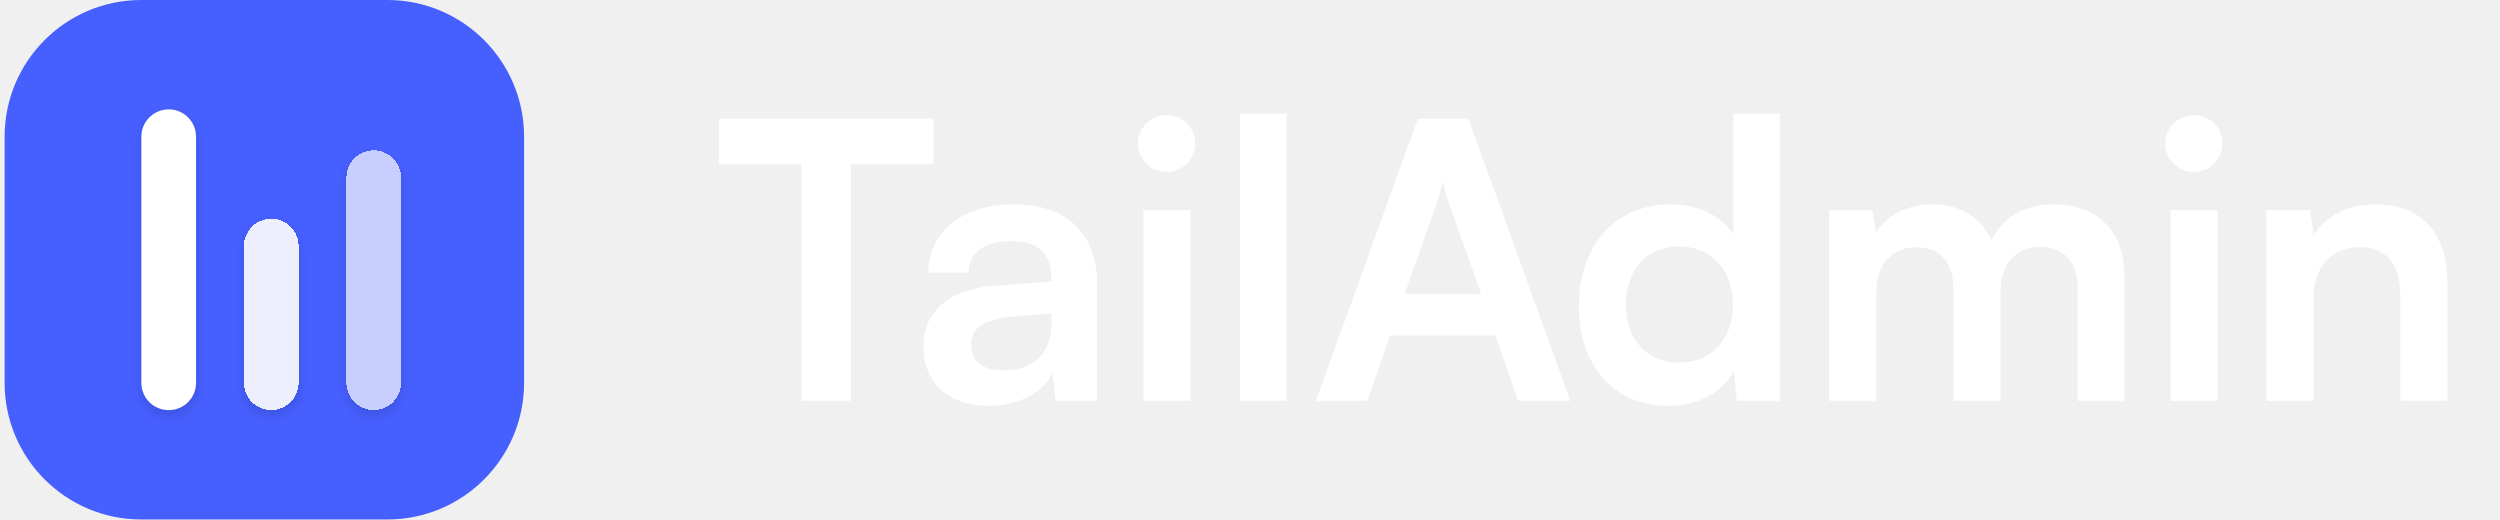
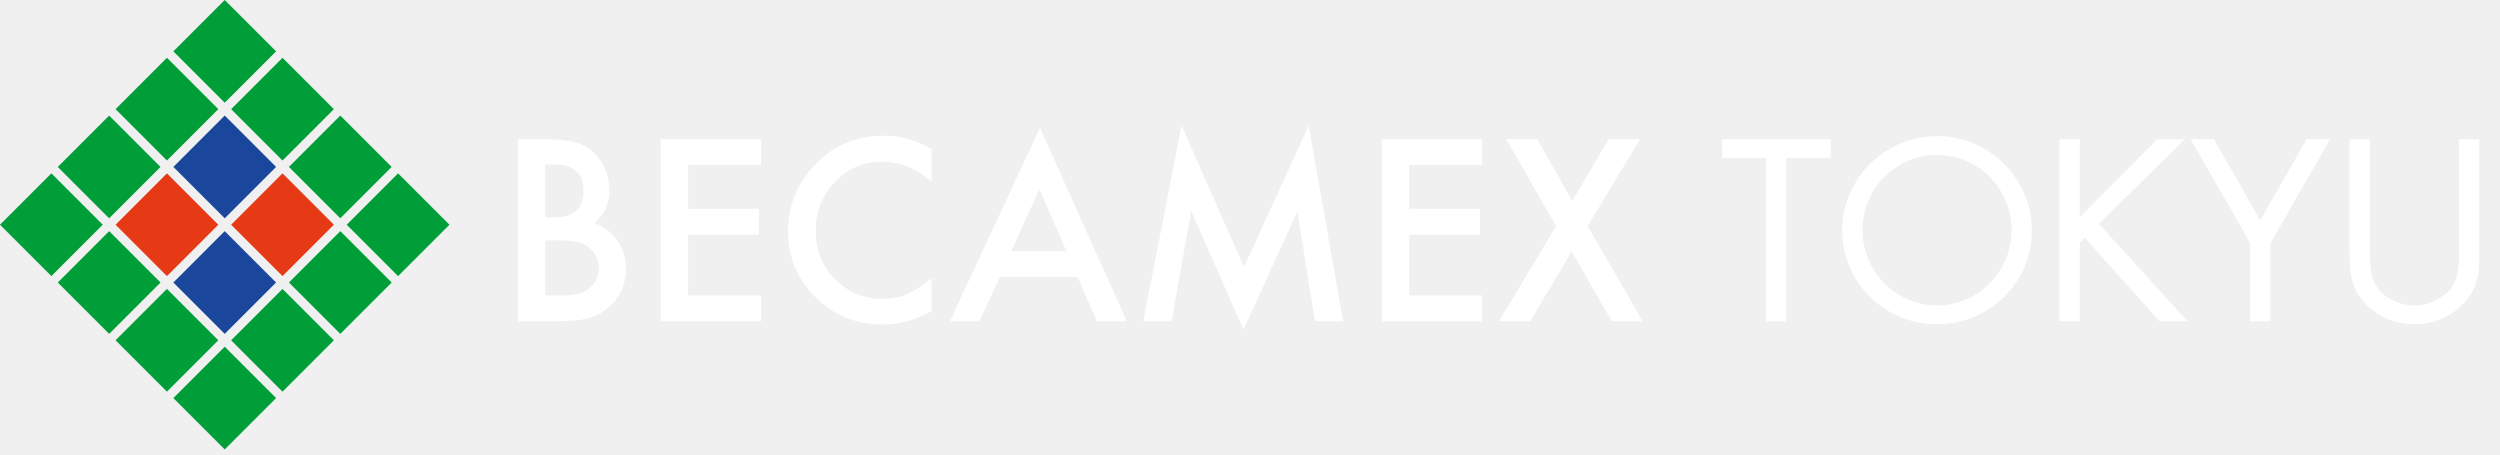
- <svg xmlns="http://www.w3.org/2000/svg" width="231" height="48" viewBox="0 0 231 48" fill="none">
-   <path d="M0.426 12.632C0.426 5.655 6.081 0 13.057 0H35.794C42.77 0 48.426 5.655 48.426 12.632V35.368C48.426 42.345 42.77 48 35.794 48H13.057C6.081 48 0.426 42.345 0.426 35.368V12.632Z" fill="#465FFF" />
-   <g filter="url(#filter0_d_3903_56743)">
-     <path d="M13.062 12.632C13.062 11.237 14.193 10.106 15.588 10.106C16.983 10.106 18.114 11.237 18.114 12.632V35.369C18.114 36.764 16.983 37.895 15.588 37.895C14.193 37.895 13.062 36.764 13.062 35.369V12.632Z" fill="white" />
+ <svg xmlns="http://www.w3.org/2000/svg" width="231" height="42" viewBox="0 0 231 42" fill="none">
+   <g clip-path="url(#clip0_14_921)">
+     <rect x="32.036" y="20.764" width="6.712" height="6.712" transform="rotate(-45 32.0361 20.7644)" fill="#009E38" />
+     <rect y="20.763" width="6.712" height="6.712" transform="rotate(-45 0 20.7634)" fill="#009E38" />
+     <rect x="5.339" y="26.103" width="6.712" height="6.712" transform="rotate(-45 5.33948 26.103)" fill="#009E38" />
+     <rect x="10.679" y="31.442" width="6.712" height="6.712" transform="rotate(-45 10.679 31.4424)" fill="#009E38" />
+     <rect x="16.018" y="36.782" width="6.712" height="6.712" transform="rotate(-45 16.0185 36.782)" fill="#009E38" />
+     <rect x="5.339" y="15.424" width="6.712" height="6.712" transform="rotate(-45 5.33923 15.4243)" fill="#009E38" />
+     <rect x="10.679" y="20.764" width="6.712" height="6.712" transform="rotate(-45 10.6786 20.7639)" fill="#E63916" />
+     <rect x="16.018" y="26.104" width="6.712" height="6.712" transform="rotate(-45 16.0182 26.1035)" fill="#1A479C" />
+     <rect x="21.358" y="31.443" width="6.712" height="6.712" transform="rotate(-45 21.3577 31.4426)" fill="#009E38" />
+     <rect x="10.678" y="10.085" width="6.712" height="6.712" transform="rotate(-45 10.6785 10.085)" fill="#009E38" />
+     <rect x="16.018" y="15.425" width="6.712" height="6.712" transform="rotate(-45 16.0179 15.4246)" fill="#1A479C" />
+     <rect x="21.357" y="20.764" width="6.712" height="6.712" transform="rotate(-45 21.3574 20.7642)" fill="#E63916" />
+     <rect x="26.697" y="26.104" width="6.712" height="6.712" transform="rotate(-45 26.6969 26.1035)" fill="#009E38" />
+     <rect x="16.018" y="4.746" width="6.712" height="6.712" transform="rotate(-45 16.0179 4.74561)" fill="#009E38" />
+     <rect x="21.357" y="10.085" width="6.712" height="6.712" transform="rotate(-45 21.3572 10.0852)" fill="#009E38" />
+     <rect x="26.697" y="15.425" width="6.712" height="6.712" transform="rotate(-45 26.6966 15.4248)" fill="#009E38" />
+     <path d="M47.853 29.678V12.869H50.379C51.504 12.869 52.4 12.956 53.068 13.13C53.743 13.305 54.312 13.599 54.777 14.012C55.249 14.441 55.622 14.974 55.898 15.613C56.181 16.259 56.323 16.912 56.323 17.572C56.323 18.777 55.862 19.797 54.94 20.631C55.833 20.936 56.537 21.469 57.052 22.232C57.575 22.986 57.836 23.864 57.836 24.866C57.836 26.18 57.371 27.29 56.443 28.197C55.884 28.756 55.256 29.144 54.559 29.362C53.797 29.573 52.843 29.678 51.696 29.678H47.853ZM50.39 20.087H51.184C52.128 20.087 52.817 19.88 53.253 19.466C53.696 19.045 53.917 18.428 53.917 17.616C53.917 16.825 53.692 16.226 53.242 15.819C52.792 15.406 52.139 15.199 51.282 15.199H50.39V20.087ZM50.39 27.294H51.957C53.104 27.294 53.946 27.069 54.483 26.619C55.049 26.132 55.332 25.515 55.332 24.768C55.332 24.042 55.06 23.433 54.516 22.939C53.986 22.453 53.039 22.21 51.674 22.21H50.39V27.294ZM70.323 15.253H63.584V19.292H70.127V21.676H63.584V27.294H70.323V29.678H61.047V12.869H70.323V15.253ZM86.075 13.773V16.777C84.609 15.551 83.092 14.938 81.525 14.938C79.797 14.938 78.342 15.558 77.159 16.799C75.969 18.033 75.374 19.543 75.374 21.328C75.374 23.091 75.969 24.579 77.159 25.791C78.349 27.003 79.808 27.609 81.535 27.609C82.428 27.609 83.186 27.464 83.811 27.174C84.159 27.029 84.518 26.833 84.888 26.586C85.266 26.339 85.661 26.042 86.075 25.693V28.752C84.624 29.573 83.099 29.983 81.503 29.983C79.1 29.983 77.05 29.144 75.352 27.468C73.661 25.777 72.816 23.737 72.816 21.35C72.816 19.209 73.523 17.3 74.938 15.623C76.68 13.57 78.934 12.543 81.699 12.543C83.208 12.543 84.667 12.953 86.075 13.773ZM99.574 25.595H92.378L90.506 29.678H87.773L96.091 11.813L104.114 29.678H101.338L99.574 25.595ZM98.54 23.211L96.047 17.496L93.434 23.211H98.54ZM105.638 29.678L109.176 11.606L114.946 24.67L120.922 11.606L124.101 29.678H121.499L119.877 19.532L114.902 30.451L110.068 19.521L108.261 29.678H105.638ZM136.947 15.253H130.208V19.292H136.751V21.676H130.208V27.294H136.947V29.678H127.672V12.869H136.947V15.253ZM143.794 20.892L139.168 12.869H142.053L145.264 18.563L148.639 12.869H151.545L146.701 20.892L151.785 29.678H148.944L145.22 23.244L141.388 29.678H138.514L143.794 20.892ZM165.058 14.606V29.678H163.185V14.606H159.127V12.867H169.16V14.606H165.058ZM178.986 12.577C183.78 12.577 187.748 16.479 187.748 21.295C187.748 26.133 183.78 29.968 178.986 29.968C174.193 29.968 170.224 26.133 170.224 21.295C170.224 16.479 174.193 12.577 178.986 12.577ZM178.986 14.316C175.129 14.316 172.097 17.46 172.097 21.272C172.097 25.063 175.174 28.229 178.986 28.229C182.799 28.229 185.876 25.063 185.876 21.272C185.876 17.46 182.843 14.316 178.986 14.316ZM192.17 20.069L199.326 12.867H201.846L193.953 20.693L202.113 29.678H199.527L192.638 21.964L192.17 22.432V29.678H190.297V12.867H192.17V20.069ZM207.917 22.454L202.41 12.867H204.573L208.854 20.358L213.134 12.867H215.297L209.79 22.454V29.678H207.917V22.454ZM218.971 12.867V22.878C218.971 24.126 218.926 25.553 219.706 26.623C220.442 27.649 221.869 28.229 223.095 28.229C224.299 28.229 225.615 27.671 226.395 26.735C227.287 25.665 227.22 24.193 227.22 22.878V12.867H229.093V23.39C229.093 25.219 228.959 26.668 227.621 28.05C226.462 29.299 224.79 29.968 223.095 29.968C221.512 29.968 219.885 29.366 218.748 28.251C217.276 26.846 217.098 25.308 217.098 23.39V12.867H218.971Z" fill="white" />
  </g>
-   <g filter="url(#filter1_d_3903_56743)">
-     <path d="M22.539 22.735C22.539 21.34 23.67 20.209 25.065 20.209C26.461 20.209 27.592 21.34 27.592 22.735V35.367C27.592 36.762 26.461 37.893 25.065 37.893C23.67 37.893 22.539 36.762 22.539 35.367V22.735Z" fill="white" fill-opacity="0.9" shape-rendering="crispEdges" />
-   </g>
-   <g filter="url(#filter2_d_3903_56743)">
-     <path d="M32.008 16.419C32.008 15.024 33.139 13.893 34.534 13.893C35.929 13.893 37.06 15.024 37.06 16.419V35.366C37.06 36.761 35.929 37.893 34.534 37.893C33.139 37.893 32.008 36.761 32.008 35.366V16.419Z" fill="white" fill-opacity="0.7" shape-rendering="crispEdges" />
-   </g>
-   <path d="M66.426 15.172H74.058V37.036H78.624V15.172H86.257V10.964H66.426V15.172Z" fill="white" />
-   <path d="M91.352 37.5C94.098 37.5 96.488 36.252 97.237 34.433L97.558 37.036H101.375V26.336C101.375 21.45 98.45 18.882 93.706 18.882C88.927 18.882 85.788 21.378 85.788 25.195H89.497C89.497 23.34 90.924 22.27 93.492 22.27C95.704 22.27 97.13 23.233 97.13 25.623V26.015L91.851 26.407C87.678 26.729 85.324 28.762 85.324 32.007C85.324 35.324 87.607 37.5 91.352 37.5ZM92.779 34.219C90.817 34.219 89.747 33.434 89.747 31.829C89.747 30.402 90.781 29.511 93.492 29.261L97.166 28.976V29.903C97.166 32.614 95.454 34.219 92.779 34.219Z" fill="white" />
-   <path d="M107.825 15.886C109.252 15.886 110.429 14.709 110.429 13.246C110.429 11.784 109.252 10.643 107.825 10.643C106.327 10.643 105.15 11.784 105.15 13.246C105.15 14.709 106.327 15.886 107.825 15.886ZM105.649 37.036H110.001V19.417H105.649V37.036Z" fill="white" />
-   <path d="M118.883 37.036V10.5H114.568V37.036H118.883Z" fill="white" />
-   <path d="M126.337 37.036L128.441 31.009H138.179L140.283 37.036H145.098L135.682 10.964H131.009L121.593 37.036H126.337ZM132.757 18.739C133.007 18.026 133.221 17.241 133.328 16.742C133.399 17.277 133.649 18.061 133.863 18.739L136.859 27.157H129.797L132.757 18.739Z" fill="white" />
-   <path d="M154.165 37.5C156.84 37.5 159.122 36.323 160.192 34.29L160.478 37.036H164.472V10.5H160.157V21.664C159.051 19.916 156.875 18.882 154.414 18.882C149.1 18.882 145.89 22.805 145.89 28.298C145.89 33.755 149.064 37.5 154.165 37.5ZM155.128 33.505C152.096 33.505 150.241 31.294 150.241 28.155C150.241 25.017 152.096 22.77 155.128 22.77C158.159 22.77 160.121 24.981 160.121 28.155C160.121 31.33 158.159 33.505 155.128 33.505Z" fill="white" />
-   <path d="M173.359 37.036V27.049C173.359 24.196 175.035 22.841 177.104 22.841C179.172 22.841 180.492 24.16 180.492 26.622V37.036H184.843V27.049C184.843 24.16 186.448 22.805 188.553 22.805C190.621 22.805 191.977 24.125 191.977 26.657V37.036H196.292V25.516C196.292 21.45 193.938 18.882 189.658 18.882C186.983 18.882 184.915 20.201 184.023 22.235C183.096 20.201 181.241 18.882 178.566 18.882C176.034 18.882 174.25 20.023 173.359 21.485L173.002 19.417H169.007V37.036H173.359Z" fill="white" />
-   <path d="M202.74 15.886C204.167 15.886 205.344 14.709 205.344 13.246C205.344 11.784 204.167 10.643 202.74 10.643C201.242 10.643 200.065 11.784 200.065 13.246C200.065 14.709 201.242 15.886 202.74 15.886ZM200.564 37.036H204.916V19.417H200.564V37.036Z" fill="white" />
-   <path d="M213.763 37.036V27.549C213.763 24.695 215.403 22.841 218.078 22.841C220.325 22.841 221.788 24.267 221.788 27.228V37.036H226.139V26.194C226.139 21.628 223.856 18.882 219.434 18.882C217.044 18.882 214.904 19.916 213.798 21.7L213.442 19.417H209.411V37.036H213.763Z" fill="white" />
  <defs>
-     <filter id="filter0_d_3903_56743" x="12.062" y="9.606" width="7.053" height="29.79" filterUnits="userSpaceOnUse" color-interpolation-filters="sRGB">
-       <feFlood flood-opacity="0" result="BackgroundImageFix" />
-       <feColorMatrix in="SourceAlpha" type="matrix" values="0 0 0 0 0 0 0 0 0 0 0 0 0 0 0 0 0 0 127 0" result="hardAlpha" />
-       <feOffset dy="0.5" />
-       <feGaussianBlur stdDeviation="0.5" />
-       <feComposite in2="hardAlpha" operator="out" />
-       <feColorMatrix type="matrix" values="0 0 0 0 0 0 0 0 0 0 0 0 0 0 0 0 0 0 0.12 0" />
-       <feBlend mode="normal" in2="BackgroundImageFix" result="effect1_dropShadow_3903_56743" />
-       <feBlend mode="normal" in="SourceGraphic" in2="effect1_dropShadow_3903_56743" result="shape" />
-     </filter>
-     <filter id="filter1_d_3903_56743" x="21.539" y="19.709" width="7.053" height="19.684" filterUnits="userSpaceOnUse" color-interpolation-filters="sRGB">
-       <feFlood flood-opacity="0" result="BackgroundImageFix" />
-       <feColorMatrix in="SourceAlpha" type="matrix" values="0 0 0 0 0 0 0 0 0 0 0 0 0 0 0 0 0 0 127 0" result="hardAlpha" />
-       <feOffset dy="0.5" />
-       <feGaussianBlur stdDeviation="0.5" />
-       <feComposite in2="hardAlpha" operator="out" />
-       <feColorMatrix type="matrix" values="0 0 0 0 0 0 0 0 0 0 0 0 0 0 0 0 0 0 0.12 0" />
-       <feBlend mode="normal" in2="BackgroundImageFix" result="effect1_dropShadow_3903_56743" />
-       <feBlend mode="normal" in="SourceGraphic" in2="effect1_dropShadow_3903_56743" result="shape" />
-     </filter>
-     <filter id="filter2_d_3903_56743" x="31.008" y="13.393" width="7.053" height="26" filterUnits="userSpaceOnUse" color-interpolation-filters="sRGB">
-       <feFlood flood-opacity="0" result="BackgroundImageFix" />
-       <feColorMatrix in="SourceAlpha" type="matrix" values="0 0 0 0 0 0 0 0 0 0 0 0 0 0 0 0 0 0 127 0" result="hardAlpha" />
-       <feOffset dy="0.5" />
-       <feGaussianBlur stdDeviation="0.5" />
-       <feComposite in2="hardAlpha" operator="out" />
-       <feColorMatrix type="matrix" values="0 0 0 0 0 0 0 0 0 0 0 0 0 0 0 0 0 0 0.12 0" />
-       <feBlend mode="normal" in2="BackgroundImageFix" result="effect1_dropShadow_3903_56743" />
-       <feBlend mode="normal" in="SourceGraphic" in2="effect1_dropShadow_3903_56743" result="shape" />
-     </filter>
+     <clipPath id="clip0_14_921">
+       <rect width="231" height="41.528" fill="white" />
+     </clipPath>
  </defs>
</svg>
